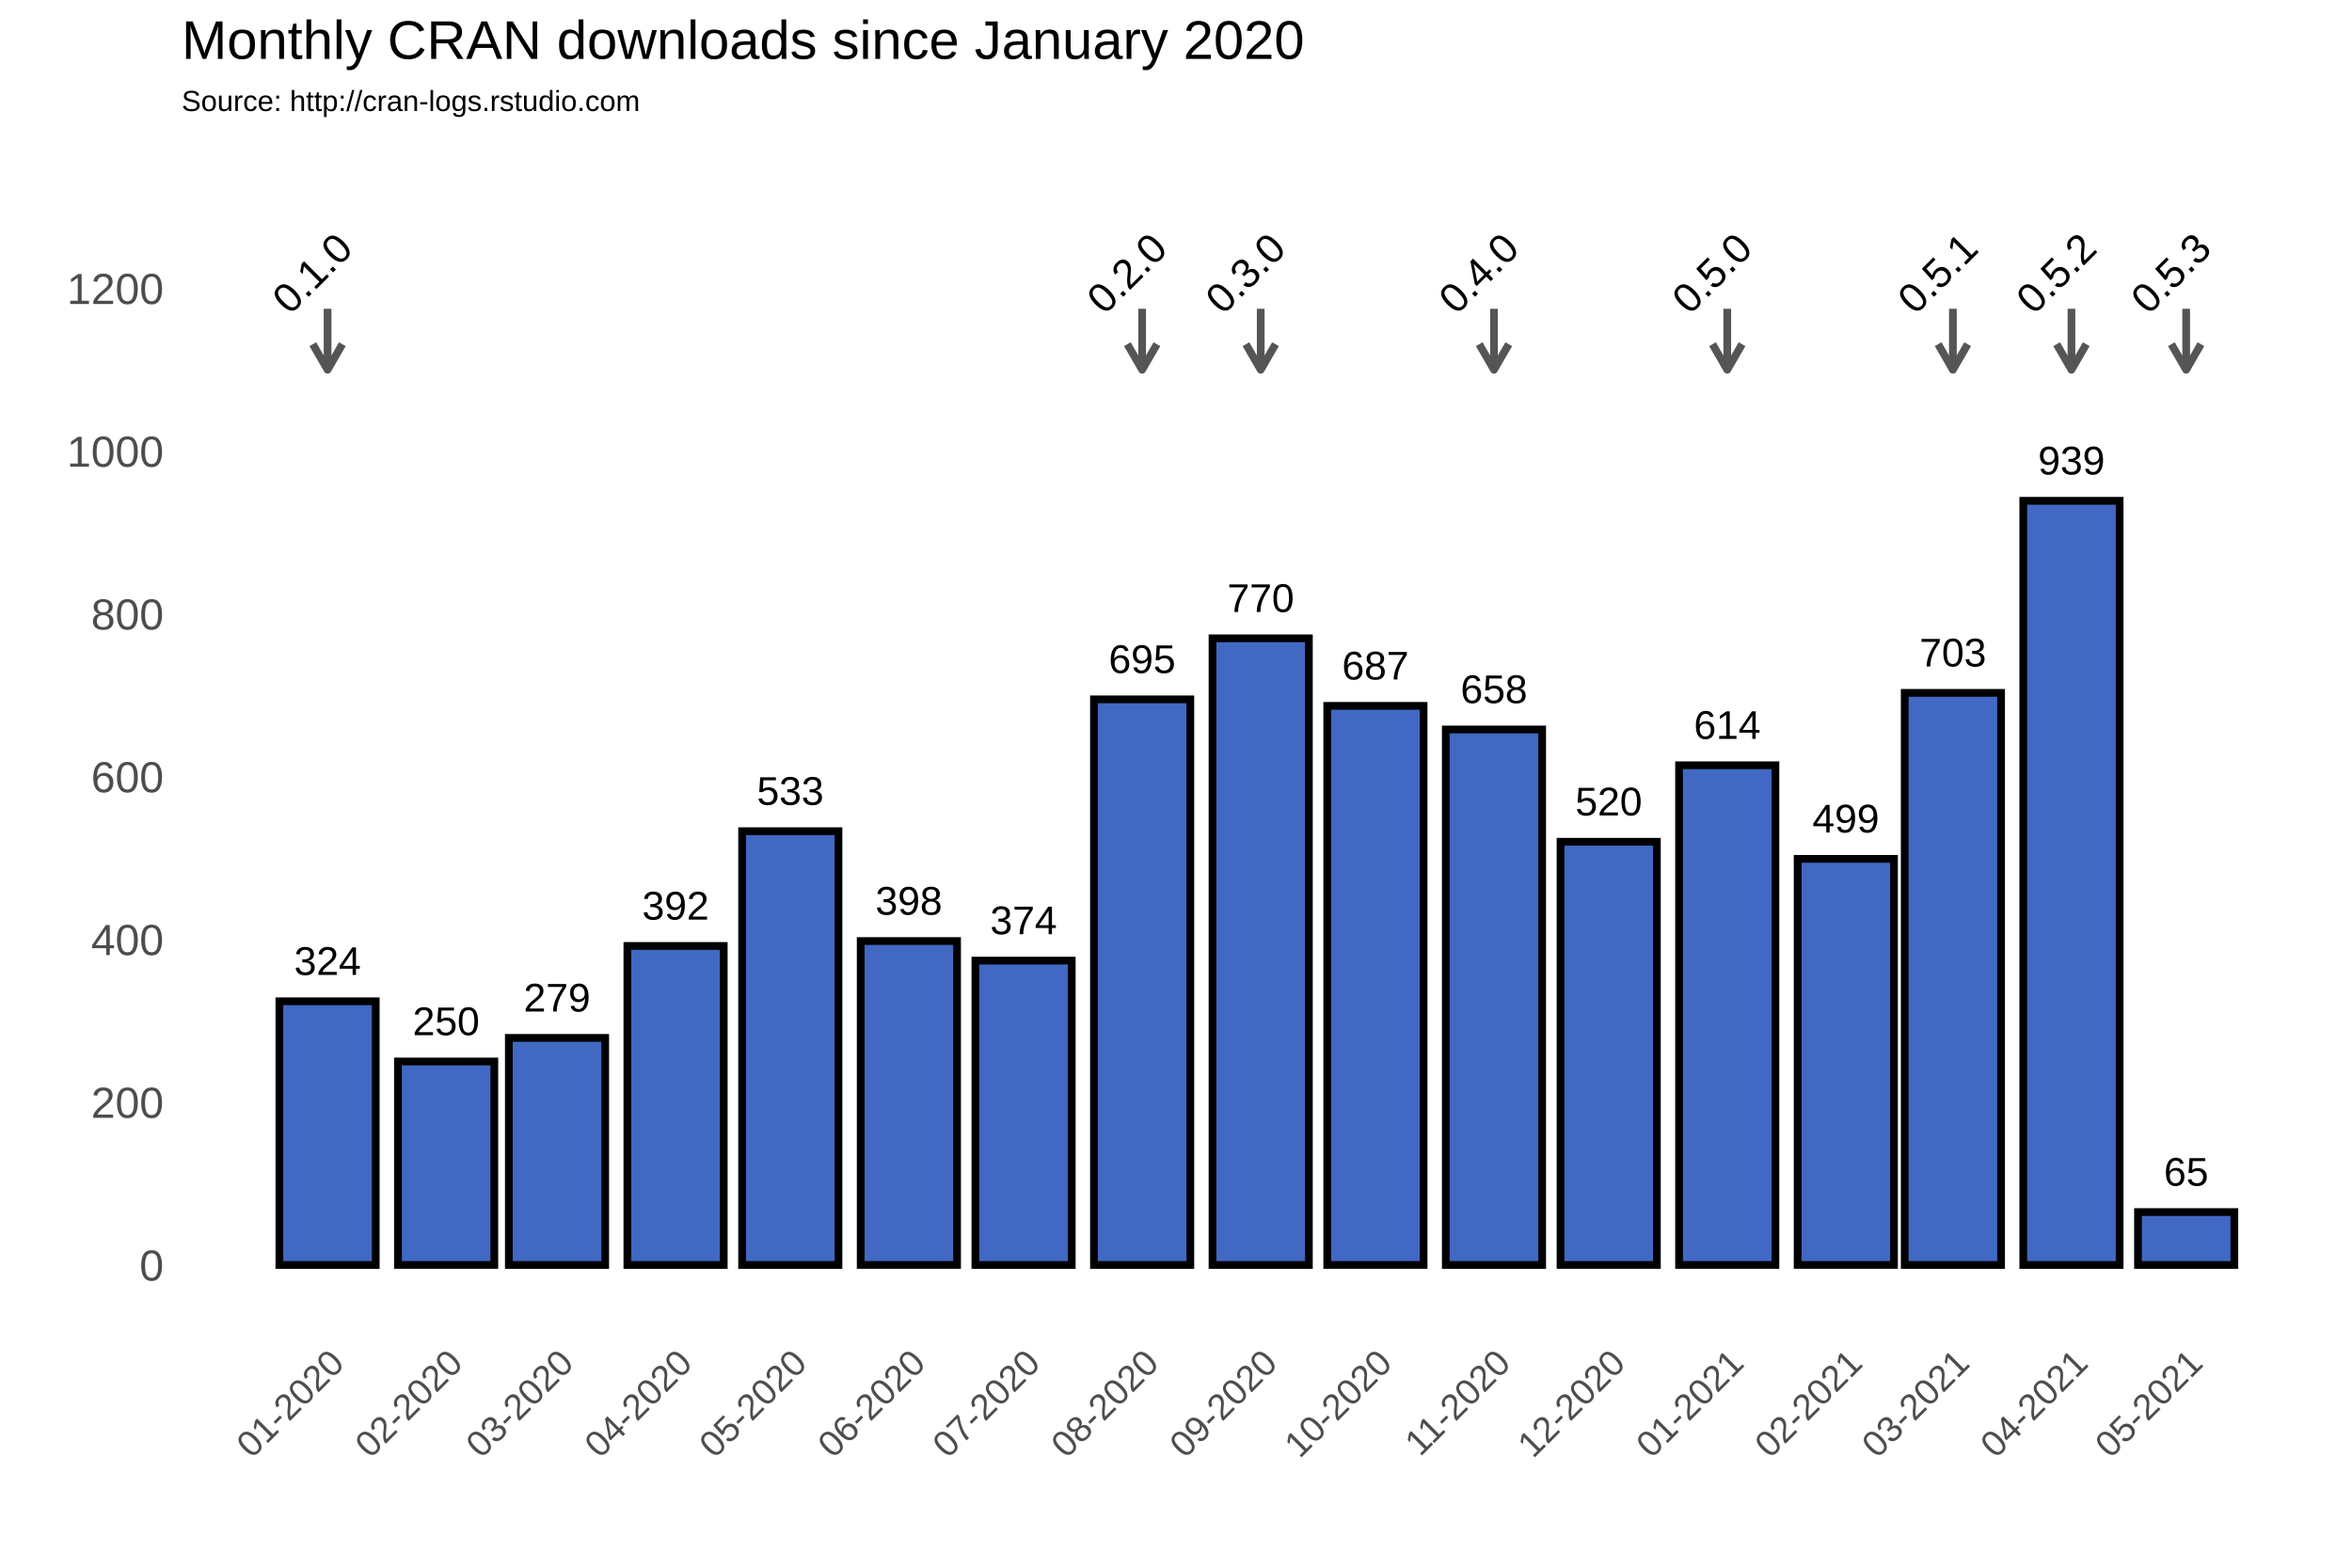
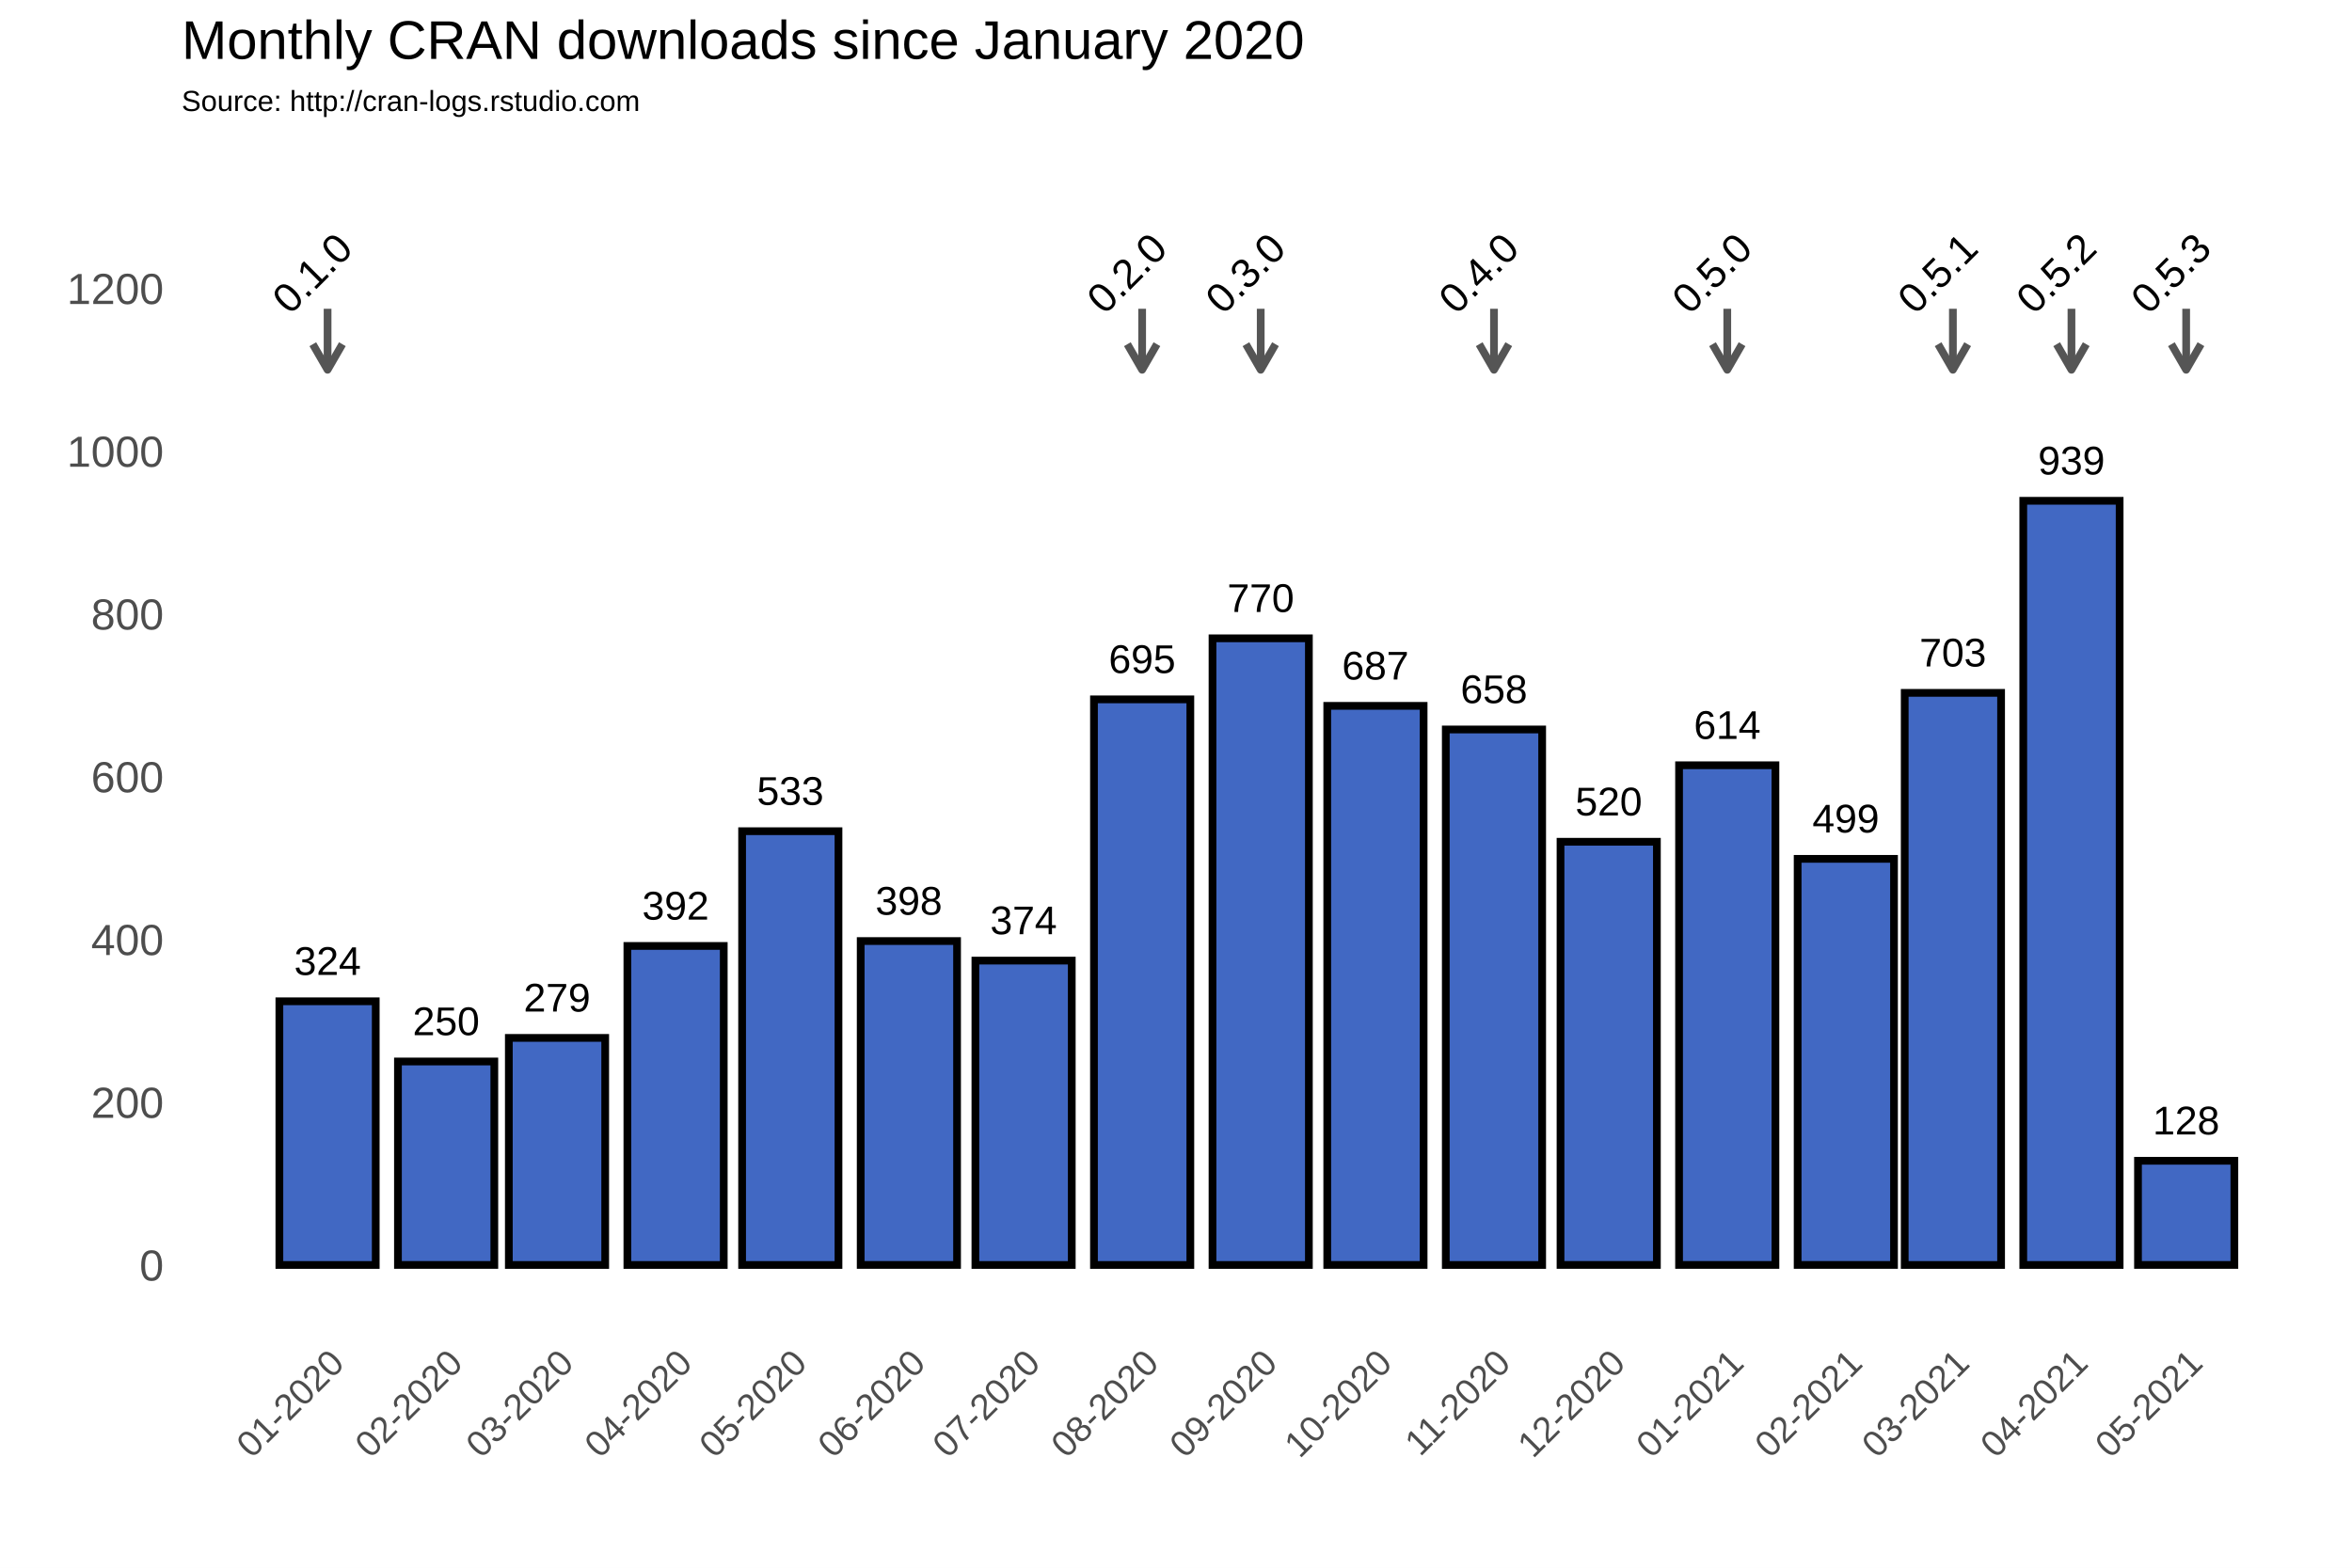
<svg xmlns="http://www.w3.org/2000/svg" class="svglite" width="648.00pt" height="432.00pt" viewBox="0 0 648.00 432.00">
  <defs>
    <style type="text/css">
    .svglite line, .svglite polyline, .svglite polygon, .svglite path, .svglite rect, .svglite circle {
      fill: none;
      stroke: #000000;
      stroke-linecap: round;
      stroke-linejoin: round;
      stroke-miterlimit: 10.00;
    }
  </style>
  </defs>
  <rect width="100%" height="100%" style="stroke: none; fill: #FFFFFF;" />
  <defs>
    <clipPath id="cpMC4wMHw2NDguMDB8MC4wMHw0MzIuMDA=">
      <rect x="0.00" y="0.00" width="648.00" height="432.00" />
    </clipPath>
  </defs>
  <g clip-path="url(#cpMC4wMHw2NDguMDB8MC4wMHw0MzIuMDA=)">
    <rect x="0.00" y="0.00" width="648.00" height="432.00" style="stroke-width: 1.07; stroke: #FFFFFF; fill: #FFFFFF;" />
  </g>
  <defs>
    <clipPath id="cpNTAuMDR8NjQyLjUyfDM3Ljc2fDM2My4zOA==">
      <rect x="50.04" y="37.76" width="592.48" height="325.62" />
    </clipPath>
  </defs>
  <g clip-path="url(#cpNTAuMDR8NjQyLjUyfDM3Ljc2fDM2My4zOA==)">
    <rect x="50.04" y="37.76" width="592.48" height="325.62" style="stroke-width: 1.07; stroke: none;" />
    <polyline points="50.04,326.15 642.52,326.15 " style="stroke-width: 0.53; stroke: #FFFFFF; stroke-linecap: butt;" />
    <polyline points="50.04,281.30 642.52,281.30 " style="stroke-width: 0.53; stroke: #FFFFFF; stroke-linecap: butt;" />
    <polyline points="50.04,236.45 642.52,236.45 " style="stroke-width: 0.53; stroke: #FFFFFF; stroke-linecap: butt;" />
    <polyline points="50.04,191.60 642.52,191.60 " style="stroke-width: 0.53; stroke: #FFFFFF; stroke-linecap: butt;" />
    <polyline points="50.04,146.75 642.52,146.75 " style="stroke-width: 0.53; stroke: #FFFFFF; stroke-linecap: butt;" />
    <polyline points="50.04,101.90 642.52,101.90 " style="stroke-width: 0.53; stroke: #FFFFFF; stroke-linecap: butt;" />
    <polyline points="50.04,57.04 642.52,57.04 " style="stroke-width: 0.53; stroke: #FFFFFF; stroke-linecap: butt;" />
    <polyline points="57.59,363.38 57.59,37.76 " style="stroke-width: 0.53; stroke: #FFFFFF; stroke-linecap: butt;" />
    <polyline points="73.92,363.38 73.92,37.76 " style="stroke-width: 0.53; stroke: #FFFFFF; stroke-linecap: butt;" />
    <polyline points="106.58,363.38 106.58,37.76 " style="stroke-width: 0.53; stroke: #FFFFFF; stroke-linecap: butt;" />
    <polyline points="138.19,363.38 138.19,37.76 " style="stroke-width: 0.53; stroke: #FFFFFF; stroke-linecap: butt;" />
    <polyline points="169.80,363.38 169.80,37.76 " style="stroke-width: 0.53; stroke: #FFFFFF; stroke-linecap: butt;" />
    <polyline points="201.93,363.38 201.93,37.76 " style="stroke-width: 0.53; stroke: #FFFFFF; stroke-linecap: butt;" />
    <polyline points="234.07,363.38 234.07,37.76 " style="stroke-width: 0.53; stroke: #FFFFFF; stroke-linecap: butt;" />
    <polyline points="266.21,363.38 266.21,37.76 " style="stroke-width: 0.53; stroke: #FFFFFF; stroke-linecap: butt;" />
    <polyline points="298.34,363.38 298.34,37.76 " style="stroke-width: 0.53; stroke: #FFFFFF; stroke-linecap: butt;" />
    <polyline points="331.00,363.38 331.00,37.76 " style="stroke-width: 0.53; stroke: #FFFFFF; stroke-linecap: butt;" />
    <polyline points="363.14,363.38 363.14,37.76 " style="stroke-width: 0.53; stroke: #FFFFFF; stroke-linecap: butt;" />
    <polyline points="395.28,363.38 395.28,37.76 " style="stroke-width: 0.53; stroke: #FFFFFF; stroke-linecap: butt;" />
    <polyline points="427.41,363.38 427.41,37.76 " style="stroke-width: 0.53; stroke: #FFFFFF; stroke-linecap: butt;" />
    <polyline points="459.55,363.38 459.55,37.76 " style="stroke-width: 0.53; stroke: #FFFFFF; stroke-linecap: butt;" />
    <polyline points="492.21,363.38 492.21,37.76 " style="stroke-width: 0.53; stroke: #FFFFFF; stroke-linecap: butt;" />
    <polyline points="523.29,363.38 523.29,37.76 " style="stroke-width: 0.53; stroke: #FFFFFF; stroke-linecap: butt;" />
    <polyline points="554.37,363.38 554.37,37.76 " style="stroke-width: 0.53; stroke: #FFFFFF; stroke-linecap: butt;" />
    <polyline points="586.51,363.38 586.51,37.76 " style="stroke-width: 0.53; stroke: #FFFFFF; stroke-linecap: butt;" />
    <polyline points="618.65,363.38 618.65,37.76 " style="stroke-width: 0.53; stroke: #FFFFFF; stroke-linecap: butt;" />
    <polyline points="634.98,363.38 634.98,37.76 " style="stroke-width: 0.53; stroke: #FFFFFF; stroke-linecap: butt;" />
    <polyline points="50.04,348.58 642.52,348.58 " style="stroke-width: 1.07; stroke: #FFFFFF; stroke-linecap: butt;" />
    <polyline points="50.04,303.73 642.52,303.73 " style="stroke-width: 1.07; stroke: #FFFFFF; stroke-linecap: butt;" />
    <polyline points="50.04,258.88 642.52,258.88 " style="stroke-width: 1.07; stroke: #FFFFFF; stroke-linecap: butt;" />
    <polyline points="50.04,214.02 642.52,214.02 " style="stroke-width: 1.07; stroke: #FFFFFF; stroke-linecap: butt;" />
    <polyline points="50.04,169.17 642.52,169.17 " style="stroke-width: 1.07; stroke: #FFFFFF; stroke-linecap: butt;" />
    <polyline points="50.04,124.32 642.52,124.32 " style="stroke-width: 1.07; stroke: #FFFFFF; stroke-linecap: butt;" />
    <polyline points="50.04,79.47 642.52,79.47 " style="stroke-width: 1.07; stroke: #FFFFFF; stroke-linecap: butt;" />
    <polyline points="90.25,363.38 90.25,37.76 " style="stroke-width: 1.07; stroke: #FFFFFF; stroke-linecap: butt;" />
    <polyline points="122.91,363.38 122.91,37.76 " style="stroke-width: 1.07; stroke: #FFFFFF; stroke-linecap: butt;" />
    <polyline points="153.47,363.38 153.47,37.76 " style="stroke-width: 1.07; stroke: #FFFFFF; stroke-linecap: butt;" />
    <polyline points="186.13,363.38 186.13,37.76 " style="stroke-width: 1.07; stroke: #FFFFFF; stroke-linecap: butt;" />
    <polyline points="217.74,363.38 217.74,37.76 " style="stroke-width: 1.07; stroke: #FFFFFF; stroke-linecap: butt;" />
    <polyline points="250.40,363.38 250.40,37.76 " style="stroke-width: 1.07; stroke: #FFFFFF; stroke-linecap: butt;" />
    <polyline points="282.01,363.38 282.01,37.76 " style="stroke-width: 1.07; stroke: #FFFFFF; stroke-linecap: butt;" />
    <polyline points="314.67,363.38 314.67,37.76 " style="stroke-width: 1.07; stroke: #FFFFFF; stroke-linecap: butt;" />
    <polyline points="347.34,363.38 347.34,37.76 " style="stroke-width: 1.07; stroke: #FFFFFF; stroke-linecap: butt;" />
    <polyline points="378.94,363.38 378.94,37.76 " style="stroke-width: 1.07; stroke: #FFFFFF; stroke-linecap: butt;" />
    <polyline points="411.61,363.38 411.61,37.76 " style="stroke-width: 1.07; stroke: #FFFFFF; stroke-linecap: butt;" />
    <polyline points="443.22,363.38 443.22,37.76 " style="stroke-width: 1.07; stroke: #FFFFFF; stroke-linecap: butt;" />
    <polyline points="475.88,363.38 475.88,37.76 " style="stroke-width: 1.07; stroke: #FFFFFF; stroke-linecap: butt;" />
    <polyline points="508.54,363.38 508.54,37.76 " style="stroke-width: 1.07; stroke: #FFFFFF; stroke-linecap: butt;" />
    <polyline points="538.04,363.38 538.04,37.76 " style="stroke-width: 1.07; stroke: #FFFFFF; stroke-linecap: butt;" />
    <polyline points="570.71,363.38 570.71,37.76 " style="stroke-width: 1.07; stroke: #FFFFFF; stroke-linecap: butt;" />
    <polyline points="602.31,363.38 602.31,37.76 " style="stroke-width: 1.07; stroke: #FFFFFF; stroke-linecap: butt;" />
    <rect x="76.97" y="275.92" width="26.55" height="72.66" style="stroke-width: 2.13; stroke-linecap: square; stroke-linejoin: miter; fill: #4168C3;" />
    <rect x="109.64" y="292.51" width="26.55" height="56.06" style="stroke-width: 2.13; stroke-linecap: square; stroke-linejoin: miter; fill: #4168C3;" />
    <rect x="140.19" y="286.01" width="26.55" height="62.57" style="stroke-width: 2.13; stroke-linecap: square; stroke-linejoin: miter; fill: #4168C3;" />
    <rect x="172.85" y="260.67" width="26.55" height="87.91" style="stroke-width: 2.13; stroke-linecap: square; stroke-linejoin: miter; fill: #4168C3;" />
    <rect x="204.46" y="229.05" width="26.55" height="119.53" style="stroke-width: 2.13; stroke-linecap: square; stroke-linejoin: miter; fill: #4168C3;" />
    <rect x="237.13" y="259.32" width="26.55" height="89.25" style="stroke-width: 2.13; stroke-linecap: square; stroke-linejoin: miter; fill: #4168C3;" />
    <rect x="268.73" y="264.71" width="26.55" height="83.87" style="stroke-width: 2.13; stroke-linecap: square; stroke-linejoin: miter; fill: #4168C3;" />
    <rect x="301.40" y="192.72" width="26.55" height="155.86" style="stroke-width: 2.13; stroke-linecap: square; stroke-linejoin: miter; fill: #4168C3;" />
    <rect x="334.06" y="175.90" width="26.55" height="172.68" style="stroke-width: 2.13; stroke-linecap: square; stroke-linejoin: miter; fill: #4168C3;" />
    <rect x="365.67" y="194.51" width="26.55" height="154.06" style="stroke-width: 2.13; stroke-linecap: square; stroke-linejoin: miter; fill: #4168C3;" />
    <rect x="398.33" y="201.02" width="26.55" height="147.56" style="stroke-width: 2.13; stroke-linecap: square; stroke-linejoin: miter; fill: #4168C3;" />
    <rect x="429.94" y="231.96" width="26.55" height="116.61" style="stroke-width: 2.13; stroke-linecap: square; stroke-linejoin: miter; fill: #4168C3;" />
    <rect x="462.60" y="210.88" width="26.55" height="137.69" style="stroke-width: 2.13; stroke-linecap: square; stroke-linejoin: miter; fill: #4168C3;" />
    <rect x="495.27" y="236.67" width="26.55" height="111.90" style="stroke-width: 2.13; stroke-linecap: square; stroke-linejoin: miter; fill: #4168C3;" />
    <rect x="524.77" y="190.93" width="26.55" height="157.65" style="stroke-width: 2.13; stroke-linecap: square; stroke-linejoin: miter; fill: #4168C3;" />
    <rect x="557.43" y="138.00" width="26.55" height="210.58" style="stroke-width: 2.13; stroke-linecap: square; stroke-linejoin: miter; fill: #4168C3;" />
-     <rect x="589.04" y="334.00" width="26.55" height="14.58" style="stroke-width: 2.13; stroke-linecap: square; stroke-linejoin: miter; fill: #4168C3;" />
+     <rect x="589.04" y="319.87" width="26.55" height="28.70" style="stroke-width: 2.13; stroke-linecap: square; stroke-linejoin: miter; fill: #4168C3;" />
    <text x="90.25" y="268.66" text-anchor="middle" style="font-size: 11.04px; font-family: Arial;" textLength="18.40px" lengthAdjust="spacingAndGlyphs">324</text>
    <text x="122.91" y="285.25" text-anchor="middle" style="font-size: 11.04px; font-family: Arial;" textLength="18.40px" lengthAdjust="spacingAndGlyphs">250</text>
    <text x="153.47" y="278.75" text-anchor="middle" style="font-size: 11.04px; font-family: Arial;" textLength="18.40px" lengthAdjust="spacingAndGlyphs">279</text>
    <text x="186.13" y="253.41" text-anchor="middle" style="font-size: 11.04px; font-family: Arial;" textLength="18.40px" lengthAdjust="spacingAndGlyphs">392</text>
    <text x="217.74" y="221.79" text-anchor="middle" style="font-size: 11.04px; font-family: Arial;" textLength="18.40px" lengthAdjust="spacingAndGlyphs">533</text>
    <text x="250.40" y="252.06" text-anchor="middle" style="font-size: 11.04px; font-family: Arial;" textLength="18.40px" lengthAdjust="spacingAndGlyphs">398</text>
    <text x="282.01" y="257.44" text-anchor="middle" style="font-size: 11.04px; font-family: Arial;" textLength="18.40px" lengthAdjust="spacingAndGlyphs">374</text>
    <text x="314.67" y="185.46" text-anchor="middle" style="font-size: 11.04px; font-family: Arial;" textLength="18.40px" lengthAdjust="spacingAndGlyphs">695</text>
    <text x="347.34" y="168.64" text-anchor="middle" style="font-size: 11.04px; font-family: Arial;" textLength="18.40px" lengthAdjust="spacingAndGlyphs">770</text>
    <text x="378.94" y="187.25" text-anchor="middle" style="font-size: 11.04px; font-family: Arial;" textLength="18.40px" lengthAdjust="spacingAndGlyphs">687</text>
    <text x="411.61" y="193.75" text-anchor="middle" style="font-size: 11.04px; font-family: Arial;" textLength="18.40px" lengthAdjust="spacingAndGlyphs">658</text>
    <text x="443.22" y="224.70" text-anchor="middle" style="font-size: 11.04px; font-family: Arial;" textLength="18.40px" lengthAdjust="spacingAndGlyphs">520</text>
    <text x="475.88" y="203.62" text-anchor="middle" style="font-size: 11.04px; font-family: Arial;" textLength="18.40px" lengthAdjust="spacingAndGlyphs">614</text>
    <text x="508.54" y="229.41" text-anchor="middle" style="font-size: 11.04px; font-family: Arial;" textLength="18.40px" lengthAdjust="spacingAndGlyphs">499</text>
    <text x="538.04" y="183.66" text-anchor="middle" style="font-size: 11.04px; font-family: Arial;" textLength="18.40px" lengthAdjust="spacingAndGlyphs">703</text>
    <text x="570.71" y="130.74" text-anchor="middle" style="font-size: 11.04px; font-family: Arial;" textLength="18.40px" lengthAdjust="spacingAndGlyphs">939</text>
-     <text x="602.31" y="326.74" text-anchor="middle" style="font-size: 11.04px; font-family: Arial;" textLength="12.27px" lengthAdjust="spacingAndGlyphs">65</text>
+     <text x="602.31" y="312.61" text-anchor="middle" style="font-size: 11.04px; font-family: Arial;" textLength="18.40px" lengthAdjust="spacingAndGlyphs">128</text>
    <line x1="90.25" y1="85.08" x2="90.25" y2="101.90" style="stroke-width: 2.13; stroke: #555555; stroke-linecap: butt;" />
    <polyline points="86.18,94.85 90.25,101.90 94.32,94.85 " style="stroke-width: 2.13; stroke: #555555; stroke-linecap: butt;" />
    <line x1="314.67" y1="85.08" x2="314.67" y2="101.90" style="stroke-width: 2.13; stroke: #555555; stroke-linecap: butt;" />
    <polyline points="310.60,94.85 314.67,101.90 318.74,94.85 " style="stroke-width: 2.13; stroke: #555555; stroke-linecap: butt;" />
    <line x1="347.34" y1="85.08" x2="347.34" y2="101.90" style="stroke-width: 2.13; stroke: #555555; stroke-linecap: butt;" />
    <polyline points="343.27,94.85 347.34,101.90 351.41,94.85 " style="stroke-width: 2.13; stroke: #555555; stroke-linecap: butt;" />
    <line x1="411.61" y1="85.08" x2="411.61" y2="101.90" style="stroke-width: 2.13; stroke: #555555; stroke-linecap: butt;" />
    <polyline points="407.54,94.85 411.61,101.90 415.68,94.85 " style="stroke-width: 2.13; stroke: #555555; stroke-linecap: butt;" />
    <line x1="475.88" y1="85.08" x2="475.88" y2="101.90" style="stroke-width: 2.13; stroke: #555555; stroke-linecap: butt;" />
    <polyline points="471.81,94.85 475.88,101.90 479.95,94.85 " style="stroke-width: 2.13; stroke: #555555; stroke-linecap: butt;" />
    <line x1="538.04" y1="85.08" x2="538.04" y2="101.90" style="stroke-width: 2.13; stroke: #555555; stroke-linecap: butt;" />
    <polyline points="533.97,94.85 538.04,101.90 542.11,94.85 " style="stroke-width: 2.13; stroke: #555555; stroke-linecap: butt;" />
    <line x1="570.71" y1="85.08" x2="570.71" y2="101.90" style="stroke-width: 2.13; stroke: #555555; stroke-linecap: butt;" />
    <polyline points="566.63,94.85 570.71,101.90 574.78,94.85 " style="stroke-width: 2.13; stroke: #555555; stroke-linecap: butt;" />
    <line x1="602.31" y1="85.08" x2="602.31" y2="101.90" style="stroke-width: 2.13; stroke: #555555; stroke-linecap: butt;" />
    <polyline points="598.24,94.85 602.31,101.90 606.38,94.85 " style="stroke-width: 2.13; stroke: #555555; stroke-linecap: butt;" />
    <text transform="translate(88.81,78.03) rotate(-45)" text-anchor="middle" style="font-size: 11.38px; font-family: Arial;" textLength="25.31px" lengthAdjust="spacingAndGlyphs">0.1.0</text>
    <text transform="translate(313.23,78.03) rotate(-45)" text-anchor="middle" style="font-size: 11.38px; font-family: Arial;" textLength="25.31px" lengthAdjust="spacingAndGlyphs">0.2.0</text>
    <text transform="translate(345.90,78.03) rotate(-45)" text-anchor="middle" style="font-size: 11.38px; font-family: Arial;" textLength="25.31px" lengthAdjust="spacingAndGlyphs">0.3.0</text>
    <text transform="translate(410.17,78.03) rotate(-45)" text-anchor="middle" style="font-size: 11.38px; font-family: Arial;" textLength="25.31px" lengthAdjust="spacingAndGlyphs">0.4.0</text>
    <text transform="translate(474.44,78.03) rotate(-45)" text-anchor="middle" style="font-size: 11.38px; font-family: Arial;" textLength="25.31px" lengthAdjust="spacingAndGlyphs">0.5.0</text>
    <text transform="translate(536.60,78.03) rotate(-45)" text-anchor="middle" style="font-size: 11.38px; font-family: Arial;" textLength="25.31px" lengthAdjust="spacingAndGlyphs">0.5.1</text>
    <text transform="translate(569.27,78.03) rotate(-45)" text-anchor="middle" style="font-size: 11.38px; font-family: Arial;" textLength="25.31px" lengthAdjust="spacingAndGlyphs">0.5.2</text>
    <text transform="translate(600.87,78.03) rotate(-45)" text-anchor="middle" style="font-size: 11.38px; font-family: Arial;" textLength="25.31px" lengthAdjust="spacingAndGlyphs">0.5.3</text>
  </g>
  <g clip-path="url(#cpMC4wMHw2NDguMDB8MC4wMHw0MzIuMDA=)">
    <text x="45.11" y="352.88" text-anchor="end" style="font-size: 12.00px; fill: #4D4D4D; font-family: Arial;" textLength="6.67px" lengthAdjust="spacingAndGlyphs">0</text>
    <text x="45.11" y="308.03" text-anchor="end" style="font-size: 12.00px; fill: #4D4D4D; font-family: Arial;" textLength="20.02px" lengthAdjust="spacingAndGlyphs">200</text>
    <text x="45.11" y="263.17" text-anchor="end" style="font-size: 12.00px; fill: #4D4D4D; font-family: Arial;" textLength="20.02px" lengthAdjust="spacingAndGlyphs">400</text>
    <text x="45.11" y="218.32" text-anchor="end" style="font-size: 12.00px; fill: #4D4D4D; font-family: Arial;" textLength="20.02px" lengthAdjust="spacingAndGlyphs">600</text>
    <text x="45.11" y="173.47" text-anchor="end" style="font-size: 12.00px; fill: #4D4D4D; font-family: Arial;" textLength="20.02px" lengthAdjust="spacingAndGlyphs">800</text>
    <text x="45.11" y="128.62" text-anchor="end" style="font-size: 12.00px; fill: #4D4D4D; font-family: Arial;" textLength="26.70px" lengthAdjust="spacingAndGlyphs">1000</text>
    <text x="45.11" y="83.77" text-anchor="end" style="font-size: 12.00px; fill: #4D4D4D; font-family: Arial;" textLength="26.70px" lengthAdjust="spacingAndGlyphs">1200</text>
    <text transform="translate(95.32,376.17) rotate(-45)" text-anchor="end" style="font-size: 10.00px; fill: #4D4D4D; font-family: Arial;" textLength="36.73px" lengthAdjust="spacingAndGlyphs">01-2020</text>
    <text transform="translate(127.98,376.17) rotate(-45)" text-anchor="end" style="font-size: 10.00px; fill: #4D4D4D; font-family: Arial;" textLength="36.73px" lengthAdjust="spacingAndGlyphs">02-2020</text>
    <text transform="translate(158.53,376.17) rotate(-45)" text-anchor="end" style="font-size: 10.00px; fill: #4D4D4D; font-family: Arial;" textLength="36.73px" lengthAdjust="spacingAndGlyphs">03-2020</text>
    <text transform="translate(191.20,376.17) rotate(-45)" text-anchor="end" style="font-size: 10.00px; fill: #4D4D4D; font-family: Arial;" textLength="36.73px" lengthAdjust="spacingAndGlyphs">04-2020</text>
    <text transform="translate(222.80,376.17) rotate(-45)" text-anchor="end" style="font-size: 10.00px; fill: #4D4D4D; font-family: Arial;" textLength="36.73px" lengthAdjust="spacingAndGlyphs">05-2020</text>
    <text transform="translate(255.47,376.17) rotate(-45)" text-anchor="end" style="font-size: 10.00px; fill: #4D4D4D; font-family: Arial;" textLength="36.73px" lengthAdjust="spacingAndGlyphs">06-2020</text>
    <text transform="translate(287.08,376.17) rotate(-45)" text-anchor="end" style="font-size: 10.00px; fill: #4D4D4D; font-family: Arial;" textLength="36.73px" lengthAdjust="spacingAndGlyphs">07-2020</text>
    <text transform="translate(319.74,376.17) rotate(-45)" text-anchor="end" style="font-size: 10.00px; fill: #4D4D4D; font-family: Arial;" textLength="36.73px" lengthAdjust="spacingAndGlyphs">08-2020</text>
    <text transform="translate(352.40,376.17) rotate(-45)" text-anchor="end" style="font-size: 10.00px; fill: #4D4D4D; font-family: Arial;" textLength="36.73px" lengthAdjust="spacingAndGlyphs">09-2020</text>
    <text transform="translate(384.01,376.17) rotate(-45)" text-anchor="end" style="font-size: 10.00px; fill: #4D4D4D; font-family: Arial;" textLength="36.73px" lengthAdjust="spacingAndGlyphs">10-2020</text>
    <text transform="translate(416.67,376.17) rotate(-45)" text-anchor="end" style="font-size: 10.00px; fill: #4D4D4D; font-family: Arial;" textLength="35.99px" lengthAdjust="spacingAndGlyphs">11-2020</text>
    <text transform="translate(448.28,376.17) rotate(-45)" text-anchor="end" style="font-size: 10.00px; fill: #4D4D4D; font-family: Arial;" textLength="36.73px" lengthAdjust="spacingAndGlyphs">12-2020</text>
    <text transform="translate(480.94,376.17) rotate(-45)" text-anchor="end" style="font-size: 10.00px; fill: #4D4D4D; font-family: Arial;" textLength="36.73px" lengthAdjust="spacingAndGlyphs">01-2021</text>
    <text transform="translate(513.61,376.17) rotate(-45)" text-anchor="end" style="font-size: 10.00px; fill: #4D4D4D; font-family: Arial;" textLength="36.73px" lengthAdjust="spacingAndGlyphs">02-2021</text>
    <text transform="translate(543.11,376.17) rotate(-45)" text-anchor="end" style="font-size: 10.00px; fill: #4D4D4D; font-family: Arial;" textLength="36.73px" lengthAdjust="spacingAndGlyphs">03-2021</text>
    <text transform="translate(575.77,376.17) rotate(-45)" text-anchor="end" style="font-size: 10.00px; fill: #4D4D4D; font-family: Arial;" textLength="36.73px" lengthAdjust="spacingAndGlyphs">04-2021</text>
    <text transform="translate(607.38,376.17) rotate(-45)" text-anchor="end" style="font-size: 10.00px; fill: #4D4D4D; font-family: Arial;" textLength="36.73px" lengthAdjust="spacingAndGlyphs">05-2021</text>
    <text x="50.04" y="30.59" style="font-size: 8.00px; font-family: Arial;" textLength="126.32px" lengthAdjust="spacingAndGlyphs">Source: http://cran-logs.rstudio.com</text>
    <text x="50.04" y="16.22" style="font-size: 15.00px; font-family: Arial;" textLength="309.25px" lengthAdjust="spacingAndGlyphs">Monthly CRAN downloads since January 2020</text>
  </g>
</svg>
